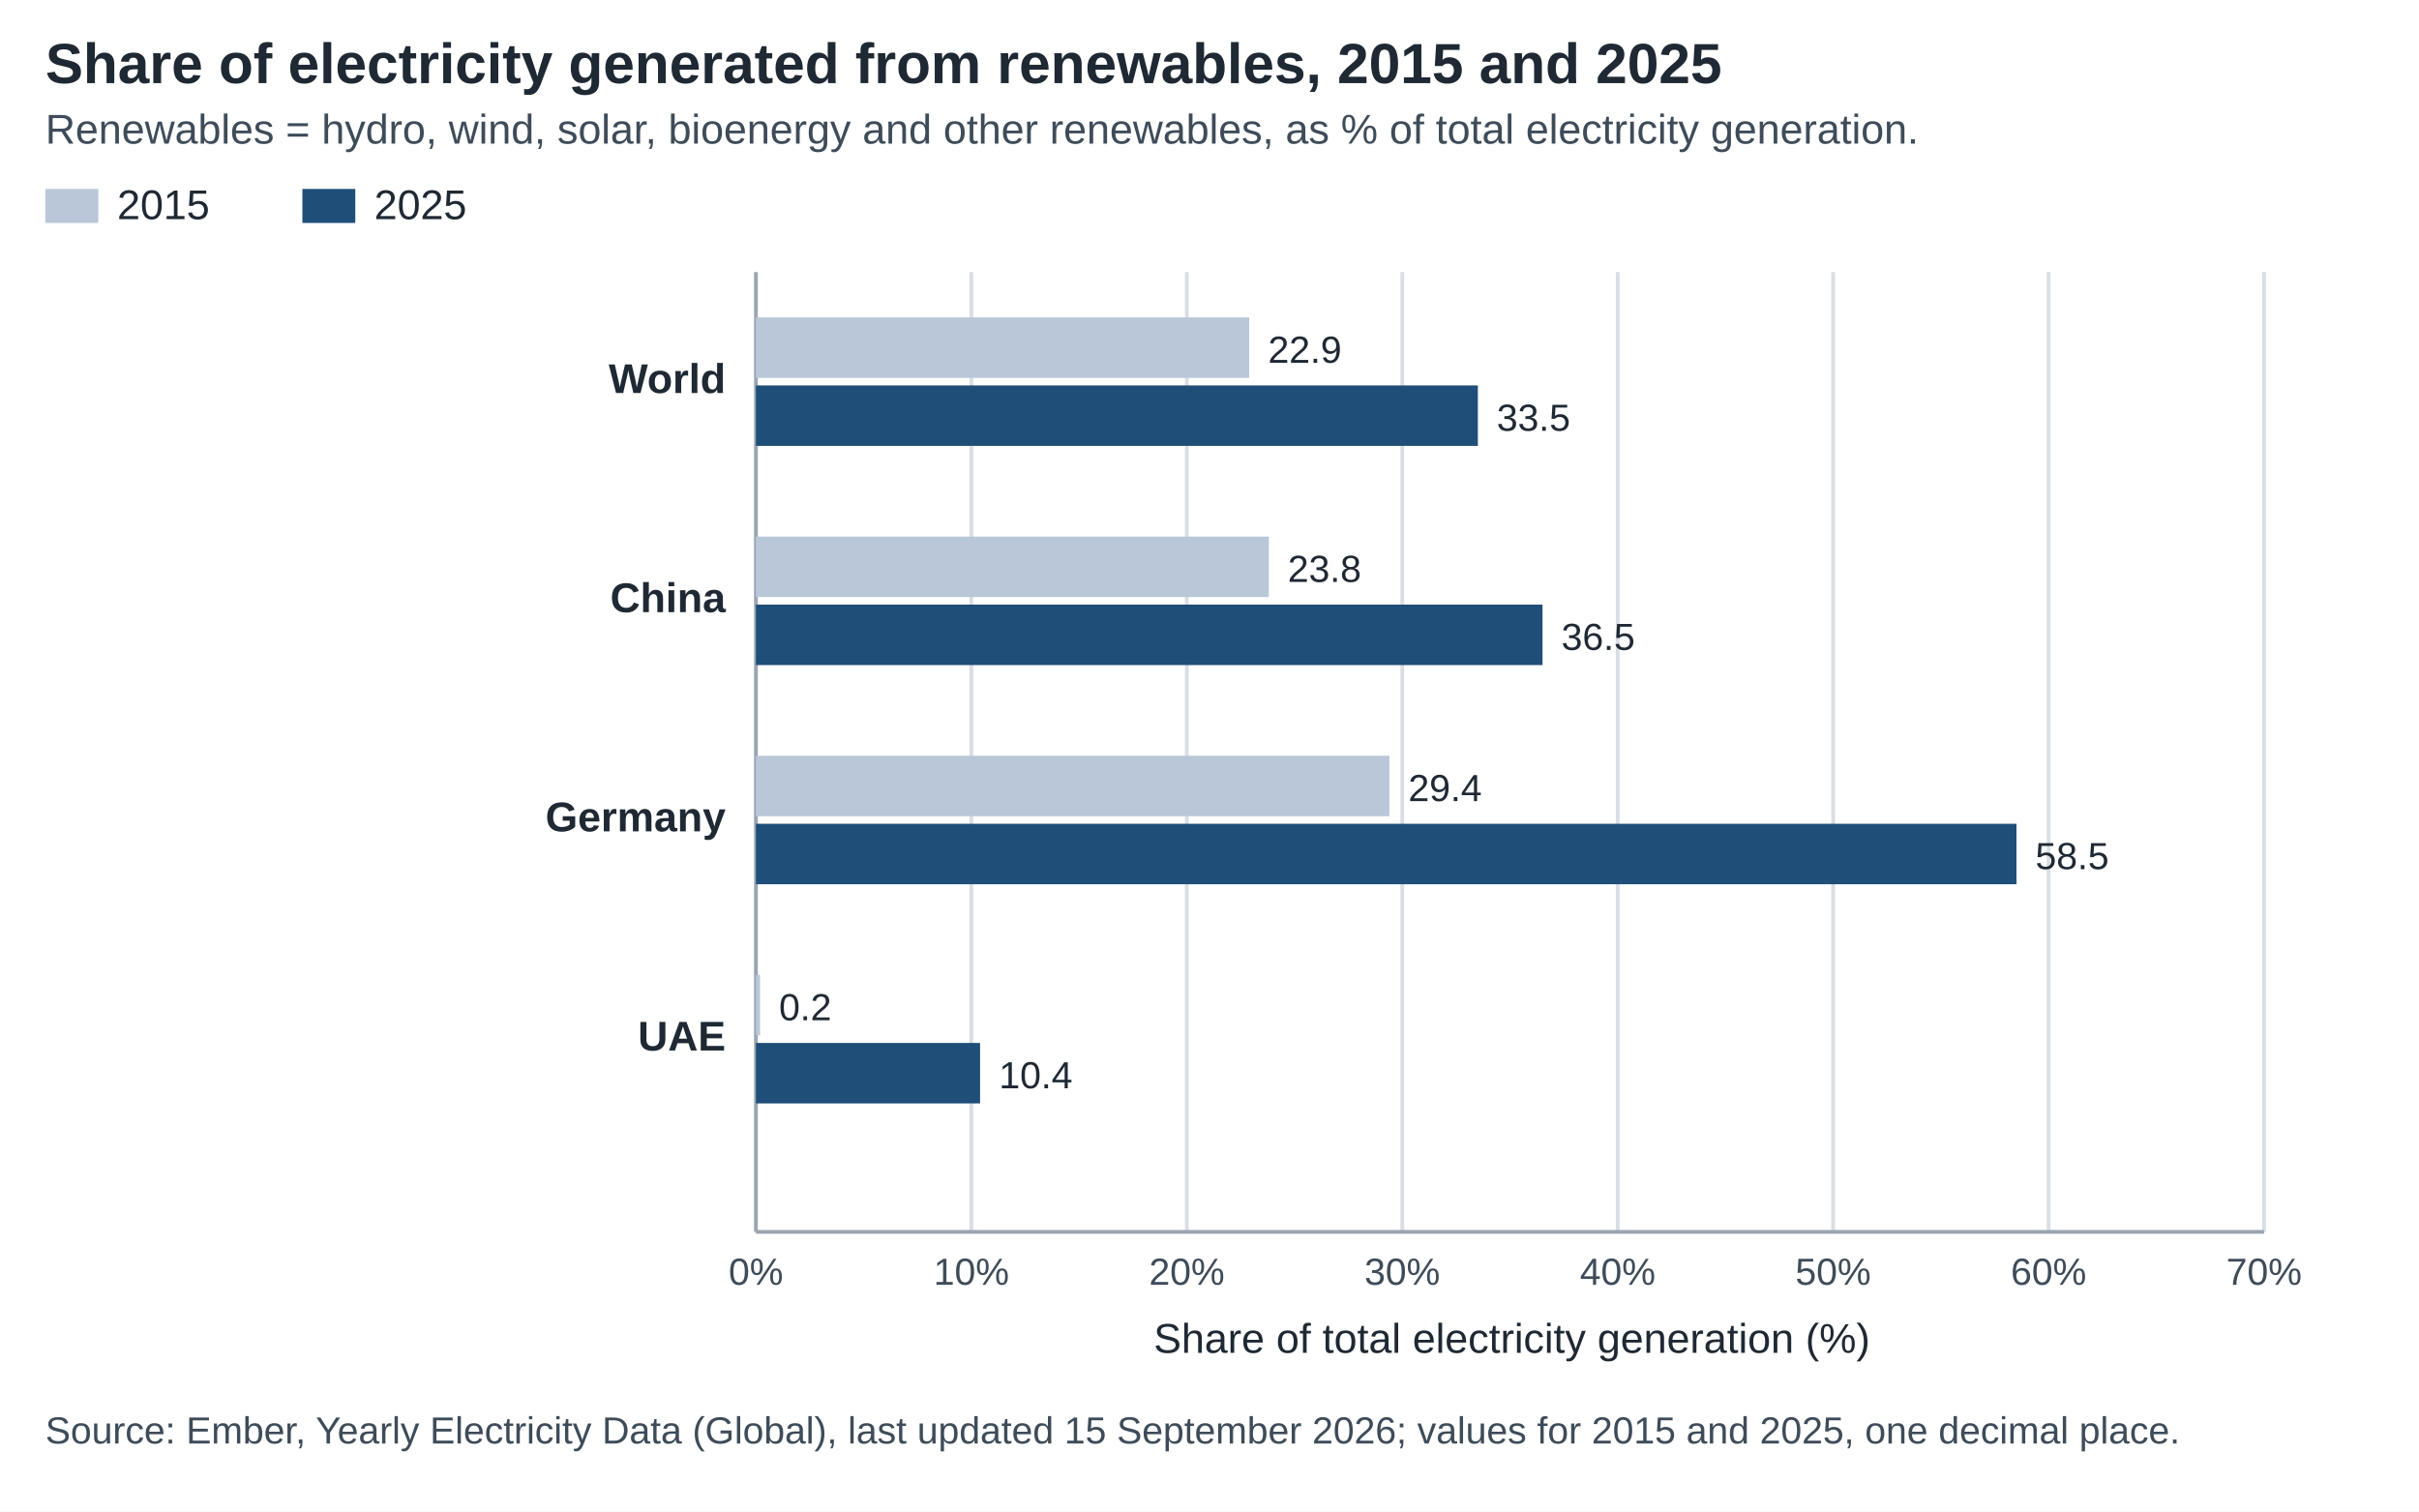
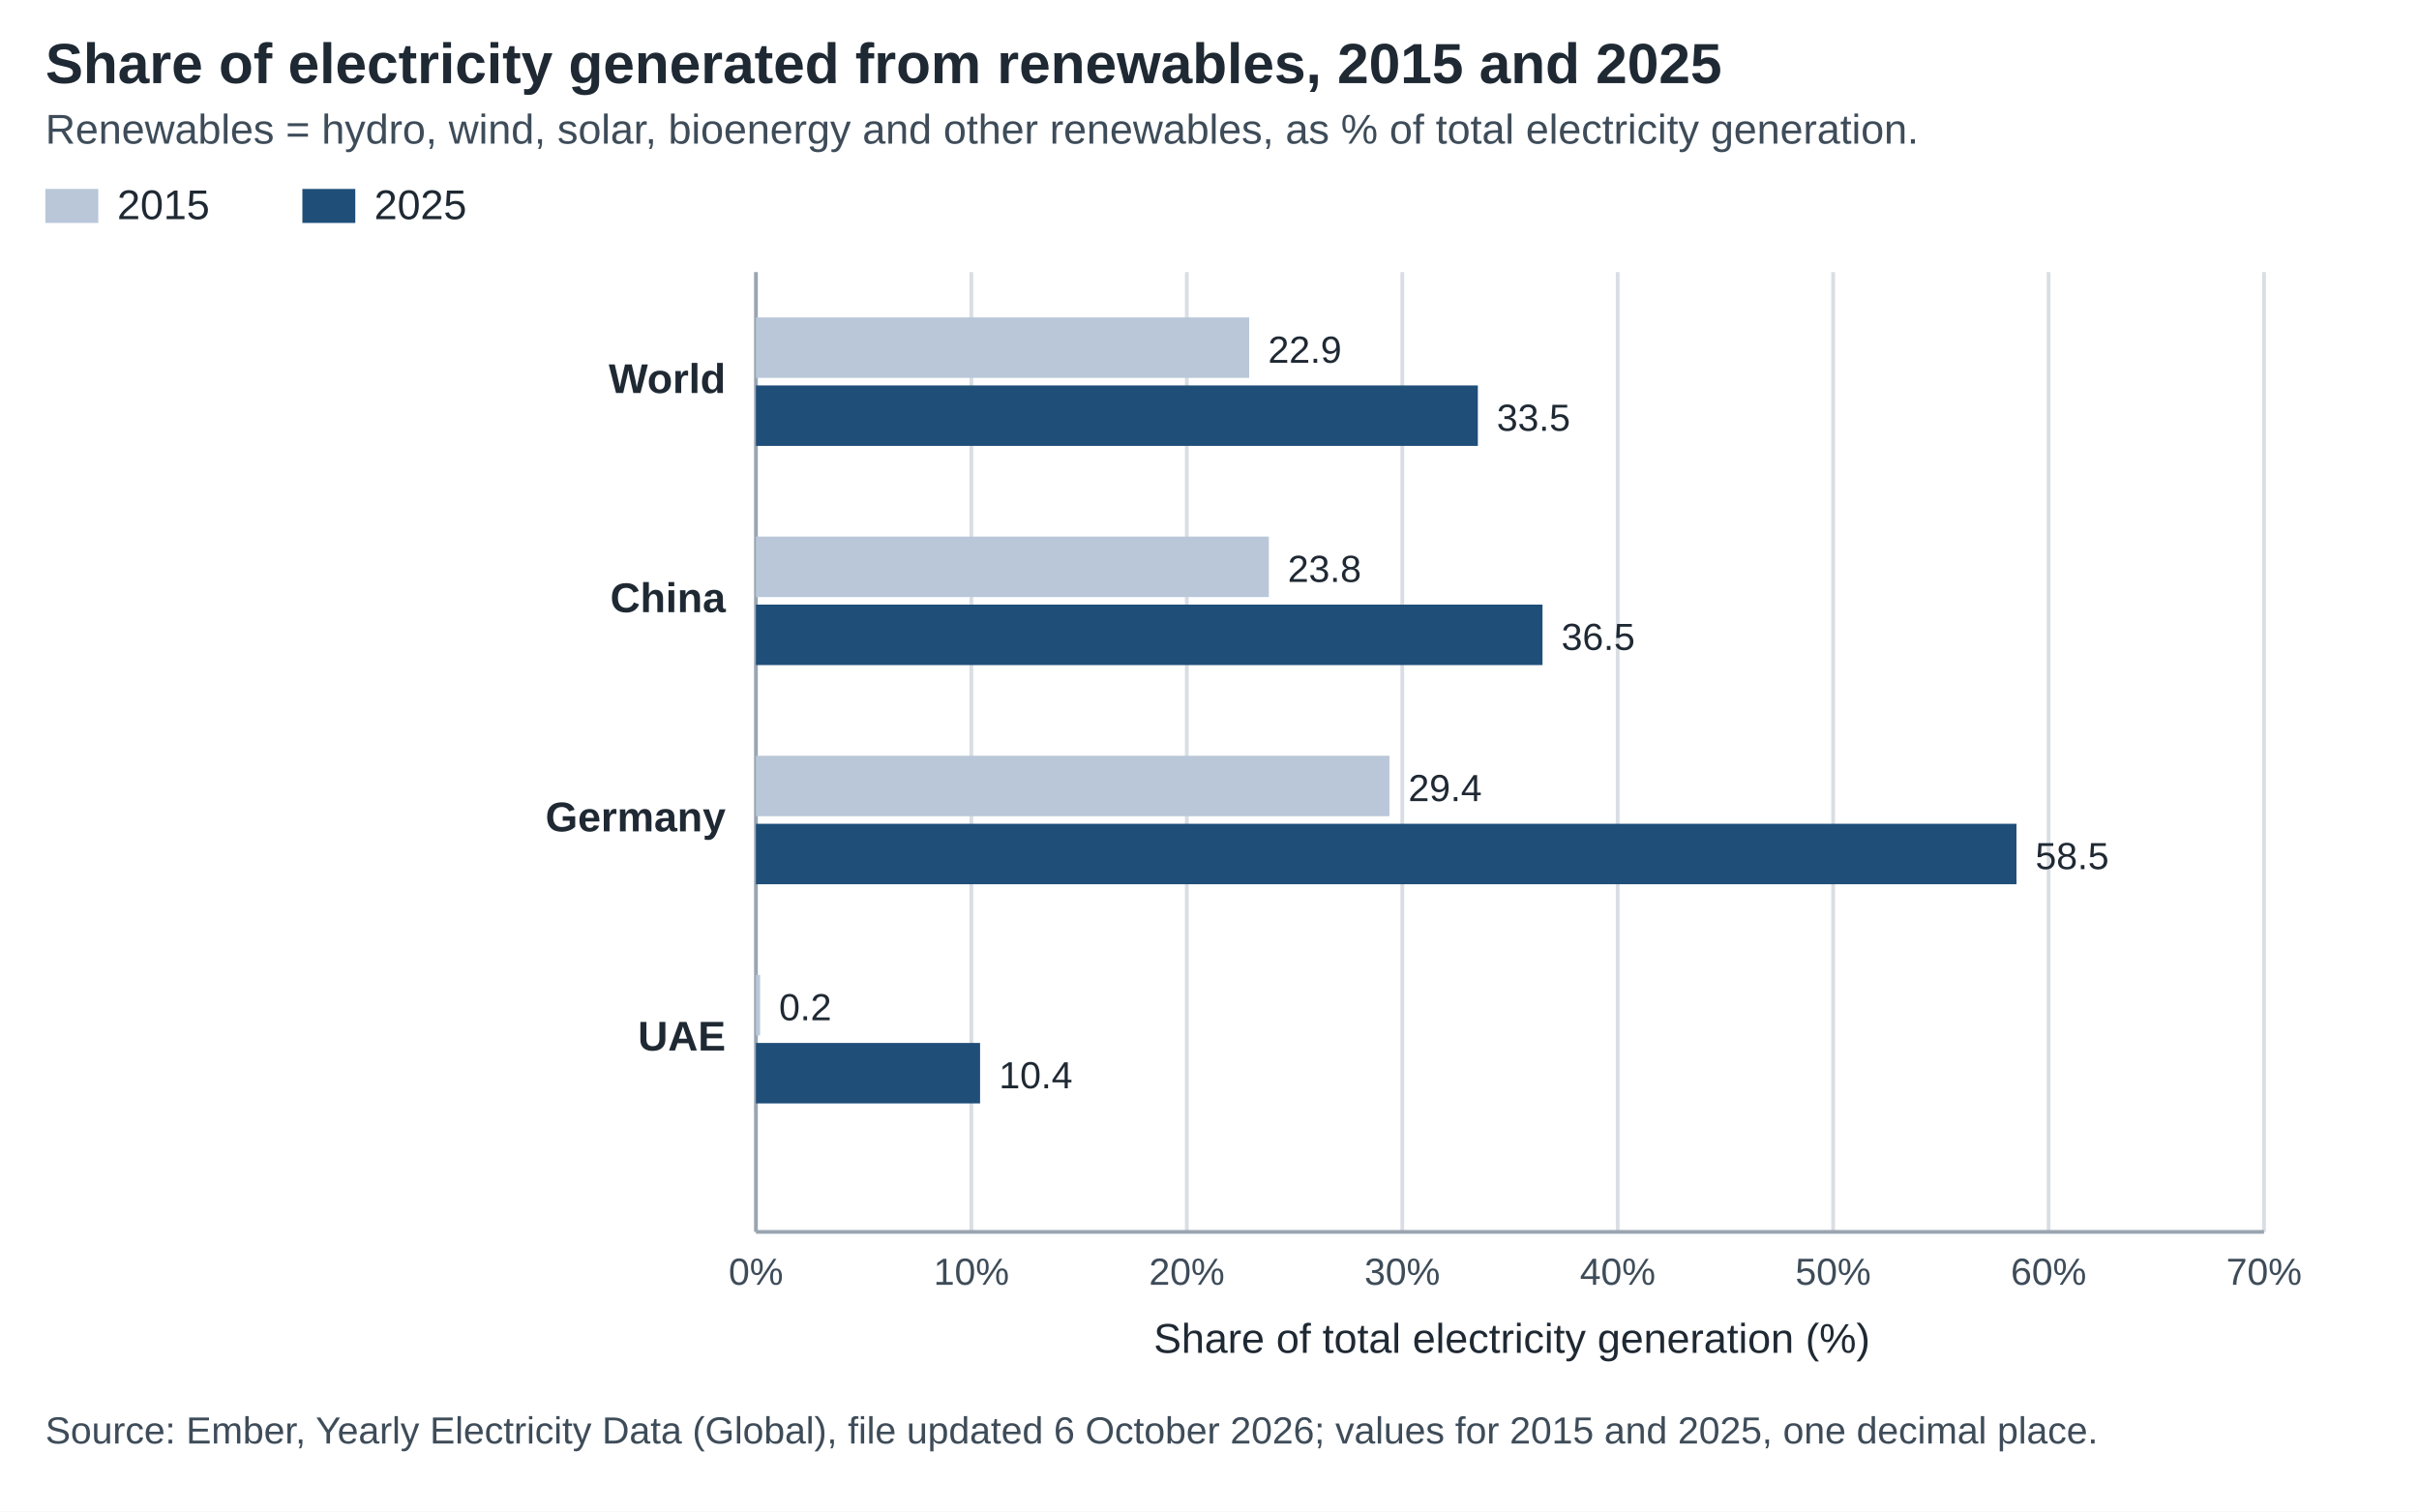
<svg xmlns="http://www.w3.org/2000/svg" viewBox="0 0 640 400" width="640" height="400" role="img" aria-labelledby="t1 d1" font-family="Arial, Helvetica, sans-serif">
  <rect x="0" y="0" width="640" height="400" fill="#ffffff" />
  <text x="12" y="22" font-size="15" font-weight="700" fill="#1f2933">Share of electricity generated from renewables, 2015 and 2025</text>
  <text x="12" y="38" font-size="11" fill="#3e4c59">Renewables = hydro, wind, solar, bioenergy and other renewables, as % of total electricity generation.</text>
  <rect x="12" y="50" width="14" height="9" fill="#b9c7d9" />
  <text x="31" y="58" font-size="11" fill="#1f2933">2015</text>
  <rect x="80" y="50" width="14" height="9" fill="#1f4e79" />
  <text x="99" y="58" font-size="11" fill="#1f2933">2025</text>
  <line x1="200" y1="72" x2="200" y2="326" stroke="#9aa5b1" stroke-width="1" />
  <line x1="257" y1="72" x2="257" y2="326" stroke="#d9dee4" stroke-width="1" />
  <line x1="314" y1="72" x2="314" y2="326" stroke="#d9dee4" stroke-width="1" />
  <line x1="371" y1="72" x2="371" y2="326" stroke="#d9dee4" stroke-width="1" />
  <line x1="428" y1="72" x2="428" y2="326" stroke="#d9dee4" stroke-width="1" />
  <line x1="485" y1="72" x2="485" y2="326" stroke="#d9dee4" stroke-width="1" />
  <line x1="542" y1="72" x2="542" y2="326" stroke="#d9dee4" stroke-width="1" />
  <line x1="599" y1="72" x2="599" y2="326" stroke="#d9dee4" stroke-width="1" />
  <line x1="200" y1="326" x2="599" y2="326" stroke="#9aa5b1" stroke-width="1" />
  <text x="200" y="340" font-size="10" text-anchor="middle" fill="#3e4c59">0%</text>
  <text x="257" y="340" font-size="10" text-anchor="middle" fill="#3e4c59">10%</text>
  <text x="314" y="340" font-size="10" text-anchor="middle" fill="#3e4c59">20%</text>
  <text x="371" y="340" font-size="10" text-anchor="middle" fill="#3e4c59">30%</text>
  <text x="428" y="340" font-size="10" text-anchor="middle" fill="#3e4c59">40%</text>
  <text x="485" y="340" font-size="10" text-anchor="middle" fill="#3e4c59">50%</text>
  <text x="542" y="340" font-size="10" text-anchor="middle" fill="#3e4c59">60%</text>
  <text x="599" y="340" font-size="10" text-anchor="middle" fill="#3e4c59">70%</text>
  <text x="400" y="358" font-size="11" text-anchor="middle" fill="#1f2933">Share of total electricity generation (%)</text>
  <text x="192" y="104" font-size="11" font-weight="700" text-anchor="end" fill="#1f2933">World</text>
  <rect x="200" y="84" width="130.5" height="16" fill="#b9c7d9" />
  <text x="335.5" y="96" font-size="10" fill="#1f2933">22.9</text>
  <rect x="200" y="102" width="191.0" height="16" fill="#1f4e79" />
  <text x="396.0" y="114" font-size="10" fill="#1f2933">33.5</text>
  <text x="192" y="162" font-size="11" font-weight="700" text-anchor="end" fill="#1f2933">China</text>
  <rect x="200" y="142" width="135.7" height="16" fill="#b9c7d9" />
  <text x="340.7" y="154" font-size="10" fill="#1f2933">23.8</text>
  <rect x="200" y="160" width="208.1" height="16" fill="#1f4e79" />
  <text x="413.1" y="172" font-size="10" fill="#1f2933">36.5</text>
  <text x="192" y="220" font-size="11" font-weight="700" text-anchor="end" fill="#1f2933">Germany</text>
  <rect x="200" y="200" width="167.6" height="16" fill="#b9c7d9" />
  <text x="372.6" y="212" font-size="10" fill="#1f2933">29.4</text>
  <rect x="200" y="218" width="333.5" height="16" fill="#1f4e79" />
  <text x="538.5" y="230" font-size="10" fill="#1f2933">58.5</text>
  <text x="192" y="278" font-size="11" font-weight="700" text-anchor="end" fill="#1f2933">UAE</text>
  <rect x="200" y="258" width="1.1" height="16" fill="#b9c7d9" />
  <text x="206.1" y="270" font-size="10" fill="#1f2933">0.2</text>
  <rect x="200" y="276" width="59.3" height="16" fill="#1f4e79" />
  <text x="264.3" y="288" font-size="10" fill="#1f2933">10.4</text>
-   <text x="12" y="382" font-size="10" fill="#3e4c59">Source: Ember, Yearly Electricity Data (Global), last updated 15 September 2026; values for 2015 and 2025, one decimal place.</text>
+   <text x="12" y="382" font-size="10" fill="#3e4c59">Source: Ember, Yearly Electricity Data (Global), file updated 6 October 2026; values for 2015 and 2025, one decimal place.</text>
</svg>
